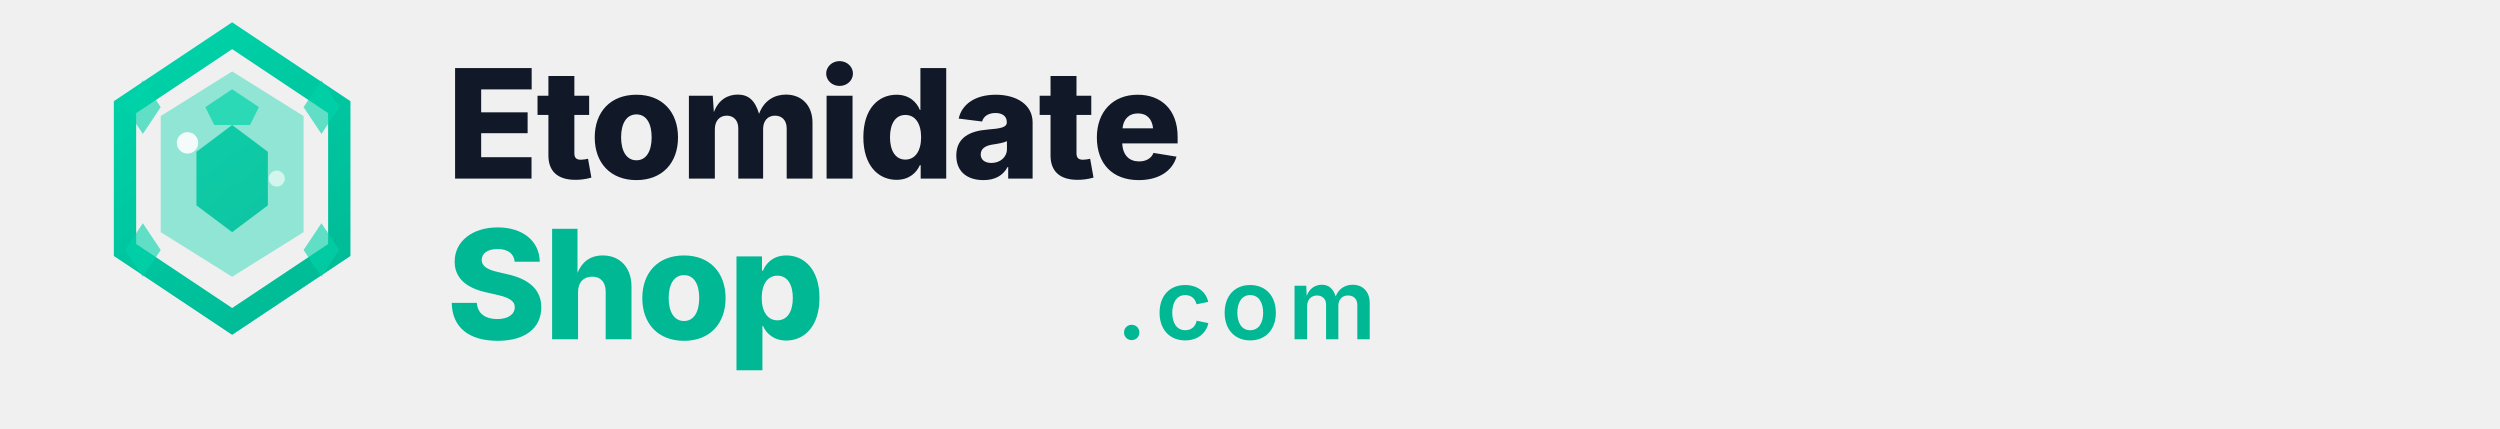
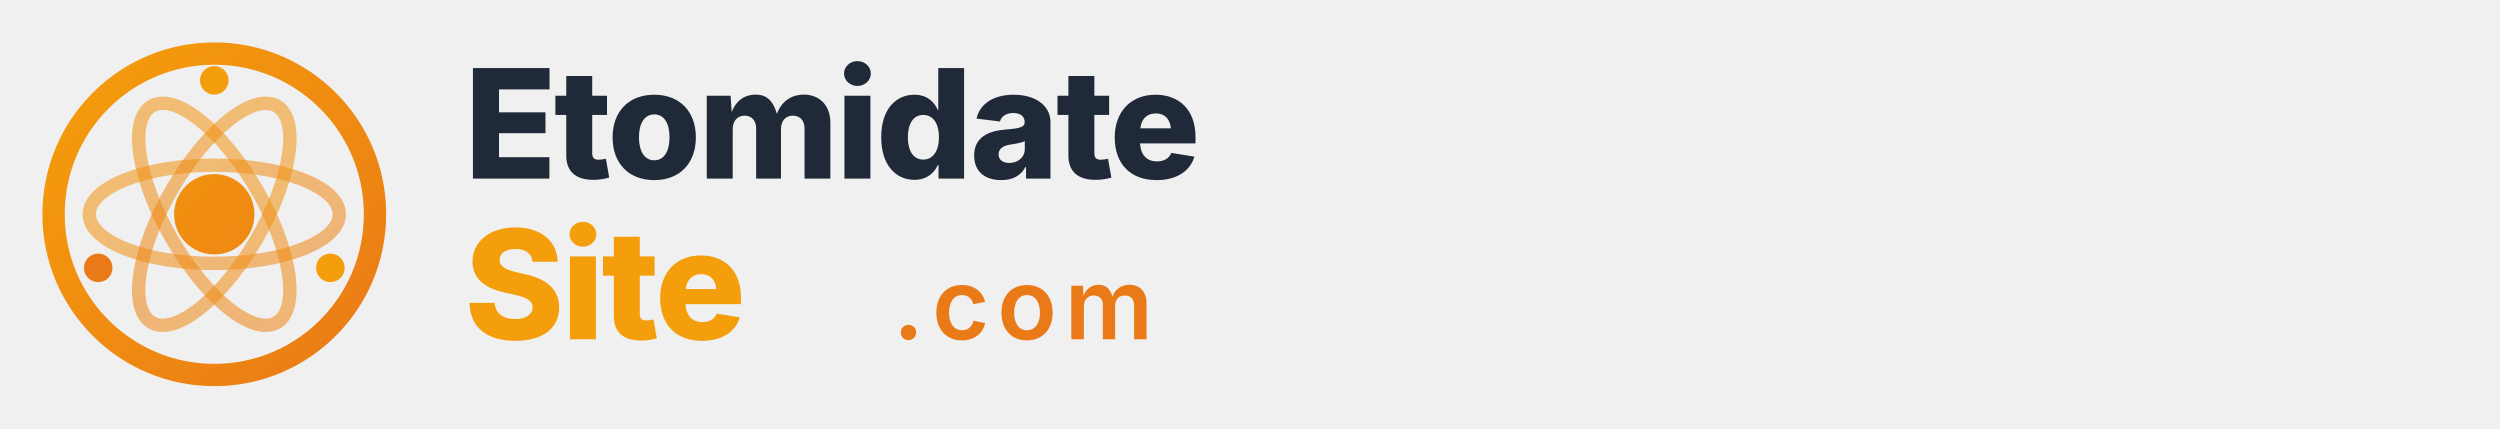
<svg xmlns="http://www.w3.org/2000/svg" viewBox="0 0 280 48" fill="none">
-   <g transform="translate(4, 2)">
-     <path d="M22 2L34 10L34 26L22 34L10 26L10 10Z" stroke="url(#gradient1)" stroke-width="2.5" fill="none" />
-     <path d="M22 6L30 11L30 24L22 29L14 24L14 11Z" fill="url(#gradient2)" opacity="0.4" />
-     <path d="M22 12L18 15L18 21L22 24L26 21L26 15Z" fill="url(#gradient1)" opacity="0.9" />
-     <path d="M19 10L22 8L25 10L24 12L20 12Z" fill="#00d4aa" opacity="0.7" />
-     <circle cx="17" cy="14" r="1.2" fill="#ffffff" opacity="0.9" />
-     <circle cx="27" cy="18" r="0.9" fill="#ffffff" opacity="0.6" />
-     <path d="M10 10L12 7L14 10L12 13Z" fill="#00d4aa" opacity="0.6" />
-     <path d="M30 10L32 7L34 10L32 13Z" fill="#00d4aa" opacity="0.6" />
-     <path d="M10 26L12 29L14 26L12 23Z" fill="#00d4aa" opacity="0.6" />
-     <path d="M30 26L32 29L34 26L32 23Z" fill="#00d4aa" opacity="0.6" />
+   <g transform="translate(4, 4)">
+     <circle cx="20" cy="20" r="18" stroke="url(#gradient1)" stroke-width="2.5" fill="none" />
+     <ellipse cx="20" cy="20" rx="14" ry="5.5" fill="none" stroke="url(#gradient1)" stroke-width="1.5" opacity="0.55" />
+     <ellipse cx="20" cy="20" rx="14" ry="5.5" fill="none" stroke="url(#gradient1)" stroke-width="1.5" opacity="0.55" transform="rotate(60 20 20)" />
+     <ellipse cx="20" cy="20" rx="14" ry="5.5" fill="none" stroke="url(#gradient1)" stroke-width="1.5" opacity="0.55" transform="rotate(120 20 20)" />
+     <circle cx="20" cy="20" r="4.5" fill="url(#gradient1)" />
+     <circle cx="20" cy="5" r="1.6" fill="#f59e0b" />
+     <circle cx="7" cy="26" r="1.6" fill="#ea7a17" />
+     <circle cx="33" cy="26" r="1.6" fill="#f59e0b" />
    <defs>
-       <linearGradient id="gradient1" x1="10" y1="2" x2="34" y2="34" gradientUnits="userSpaceOnUse">
-         <stop stop-color="#00d4aa" />
-         <stop offset="1" stop-color="#00b894" />
-       </linearGradient>
-       <linearGradient id="gradient2" x1="14" y1="6" x2="30" y2="29" gradientUnits="userSpaceOnUse">
-         <stop stop-color="#00d4aa" />
-         <stop offset="1" stop-color="#00d4aa" />
+       <linearGradient id="gradient1" x1="2" y1="2" x2="38" y2="38" gradientUnits="userSpaceOnUse">
+         <stop stop-color="#f59e0b" />
+         <stop offset="1" stop-color="#ea7a17" />
      </linearGradient>
    </defs>
  </g>
-   <text x="50" y="20" font-family="system-ui, -apple-system, sans-serif" font-size="17" font-weight="800" fill="#111827" letter-spacing="-0.02em">Etomidate</text>
-   <text x="50" y="38" font-family="system-ui, -apple-system, sans-serif" font-size="17" font-weight="800" fill="url(#gradient1)" letter-spacing="-0.02em">Shop</text>
-   <text x="125" y="38" font-family="system-ui, -apple-system, sans-serif" font-size="11" font-weight="600" fill="#00b894" letter-spacing="0.08em">.com</text>
+   <text x="52" y="20" font-family="system-ui, -apple-system, sans-serif" font-size="17" font-weight="800" fill="#1f2937" letter-spacing="-0.02em">Etomidate</text>
+   <text x="52" y="38" font-family="system-ui, -apple-system, sans-serif" font-size="17" font-weight="800" fill="#f59e0b" letter-spacing="-0.02em">Site</text>
+   <text x="100" y="38" font-family="system-ui, -apple-system, sans-serif" font-size="11" font-weight="600" fill="#ea7a17" letter-spacing="0.08em">.com</text>
</svg>
